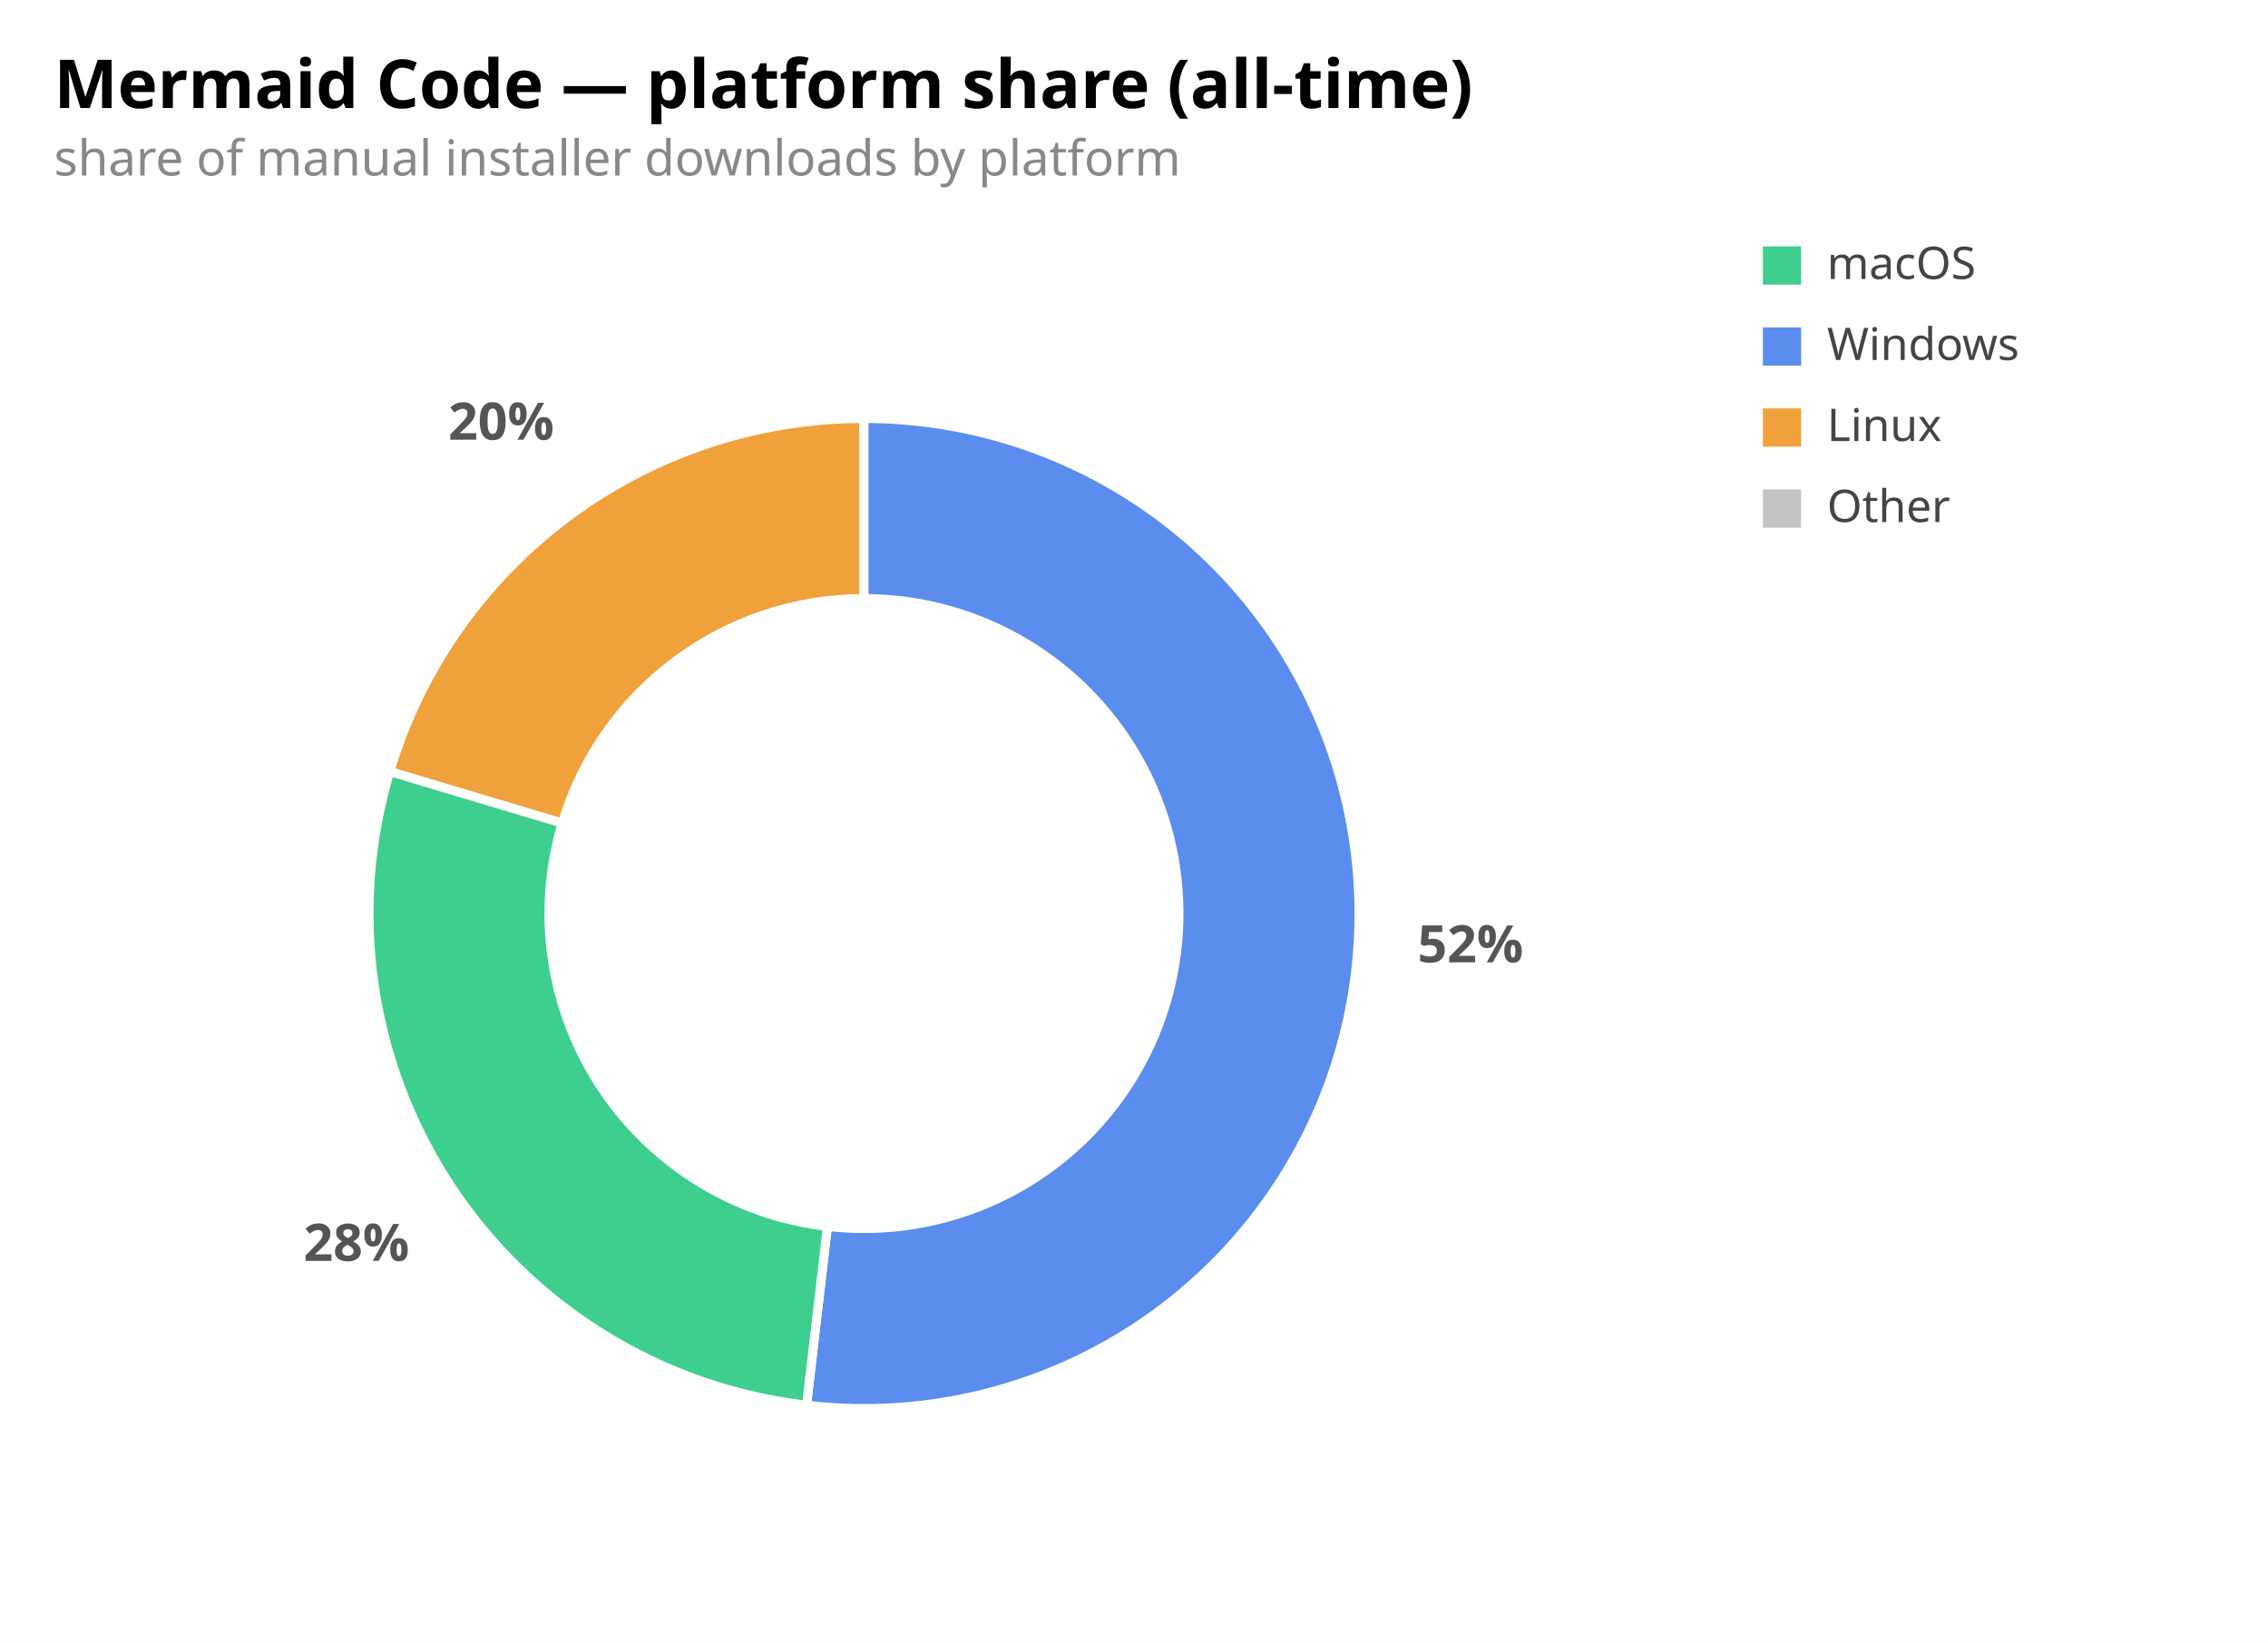
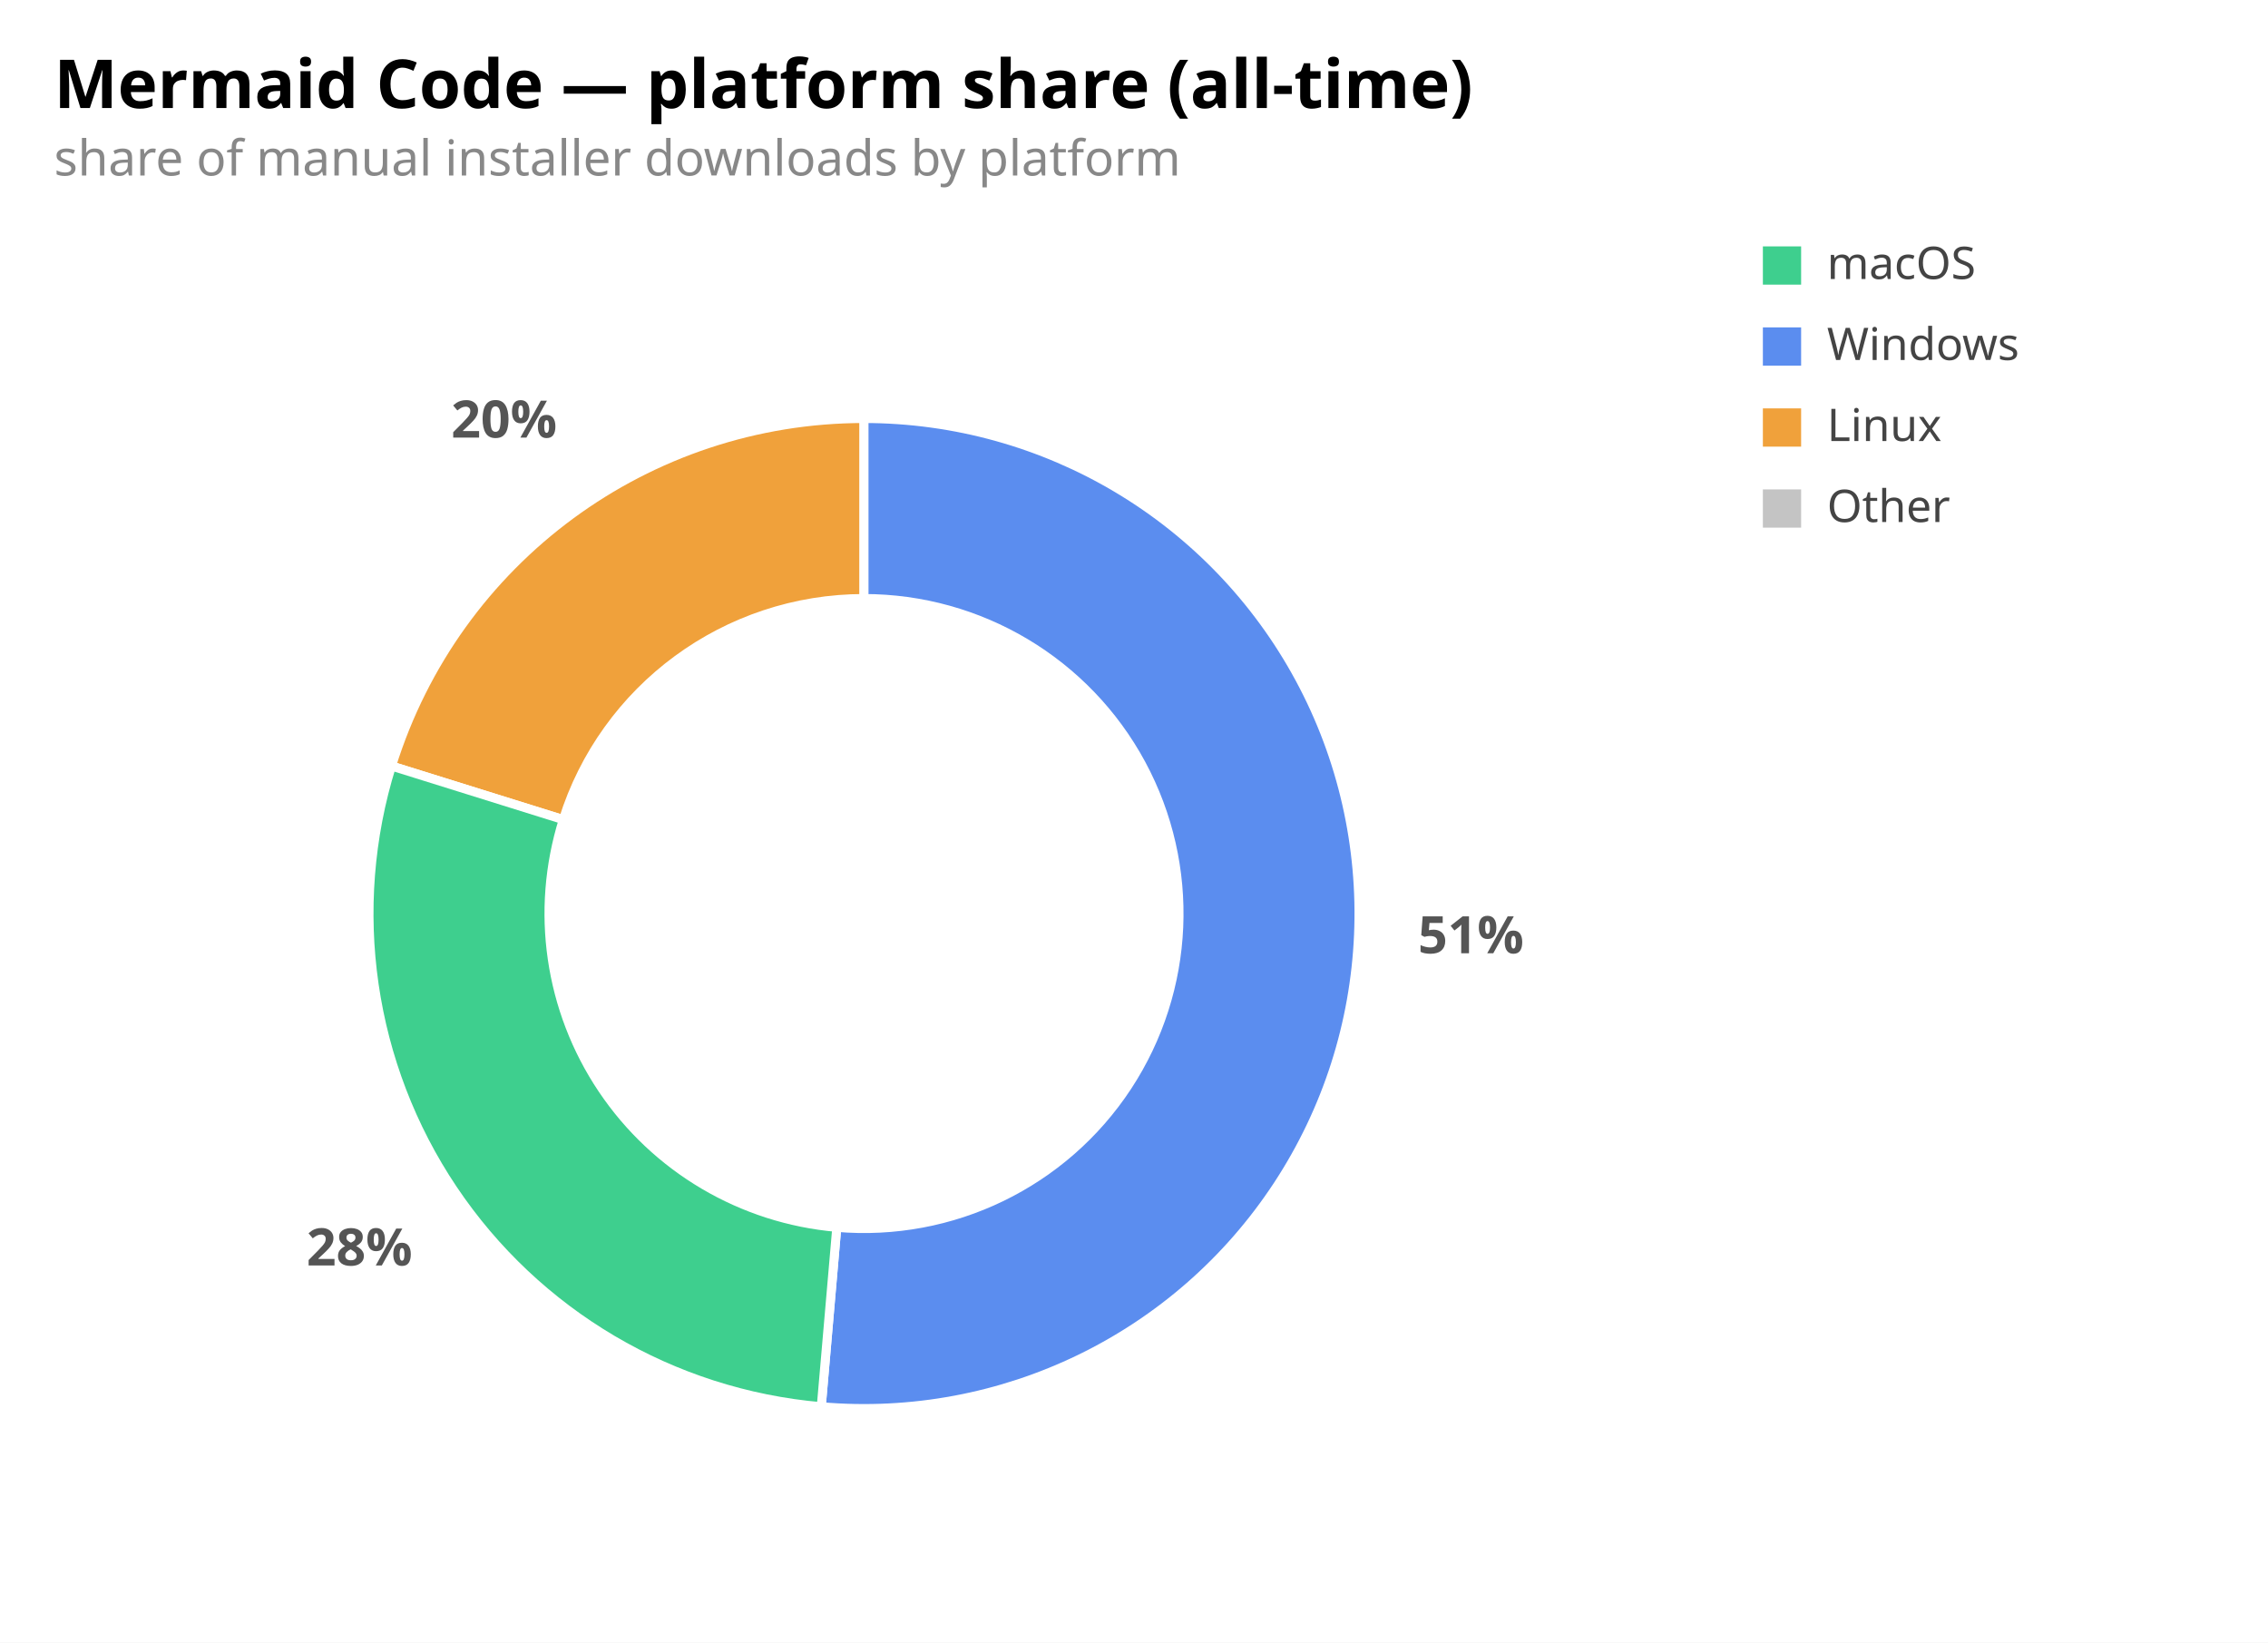
<svg xmlns="http://www.w3.org/2000/svg" version="1.1" class="marks" width="504" height="365" viewBox="0 0 504 365">
  <rect width="504" height="365" fill="white" />
  <g fill="none" stroke-miterlimit="4" transform="translate(12,53)">
    <g class="mark-group role-frame root" role="graphics-object" aria-roledescription="group mark container">
      <g transform="translate(0,0)">
        <path class="background" aria-hidden="true" d="M0,0h360v300h-360Z" />
        <g>
          <g class="mark-arc role-mark layer_0_marks" role="graphics-object" aria-roledescription="arc mark container">
-             <path aria-label="downloads: 22; platform: Linux" role="graphics-symbol" aria-roledescription="arc mark" transform="translate(180,150)" d="M0,-110A110,110,0,0,0,-105.379,-31.548L-67.059,-20.076A70,70,0,0,1,0,-70Z" fill="#f0a13b" stroke="white" stroke-width="2" />
-             <path aria-label="downloads: 56; platform: Windows" role="graphics-symbol" aria-roledescription="arc mark" transform="translate(180,150)" d="M-12.77,109.256A110,110,0,1,0,0,-110L0,-70A70,70,0,1,1,-8.127,69.527Z" fill="#5b8def" stroke="white" stroke-width="2" />
-             <path aria-label="downloads: 30; platform: macOS" role="graphics-symbol" aria-roledescription="arc mark" transform="translate(180,150)" d="M-105.379,-31.548A110,110,0,0,0,-12.77,109.256L-8.127,69.527A70,70,0,0,1,-67.059,-20.076Z" fill="#3ecf8e" stroke="white" stroke-width="2" />
+             <path aria-label="downloads: 22; platform: Linux" role="graphics-symbol" aria-roledescription="arc mark" transform="translate(180,150)" d="M0,-110A110,110,0,0,0,-105.001,-32.784L-66.819,-20.862A70,70,0,0,1,0,-70Z" fill="#f0a13b" stroke="white" stroke-width="2" />
+             <path aria-label="downloads: 56; platform: Windows" role="graphics-symbol" aria-roledescription="arc mark" transform="translate(180,150)" d="M-9.499,109.589A110,110,0,1,0,0,-110L0,-70A70,70,0,1,1,-6.045,69.738Z" fill="#5b8def" stroke="white" stroke-width="2" />
+             <path aria-label="downloads: 31; platform: macOS" role="graphics-symbol" aria-roledescription="arc mark" transform="translate(180,150)" d="M-105.001,-32.784A110,110,0,0,0,-9.499,109.589L-6.045,69.738A70,70,0,0,1,-66.819,-20.862Z" fill="#3ecf8e" stroke="white" stroke-width="2" />
          </g>
          <g class="mark-text role-mark layer_1_marks" role="graphics-object" aria-roledescription="text mark container">
-             <text aria-label="downloads: 22; platform: Linux; frac: 20%" role="graphics-symbol" aria-roledescription="text mark" text-anchor="middle" transform="translate(99.38359,44.71337)" font-family="sans-serif" font-size="11.5px" font-weight="600" fill="#555" opacity="1">20%</text>
-             <text aria-label="downloads: 56; platform: Windows; frac: 52%" role="graphics-symbol" aria-roledescription="text mark" text-anchor="middle" transform="translate(314.7716,160.8496)" font-family="sans-serif" font-size="11.5px" font-weight="600" fill="#555" opacity="1">52%</text>
-             <text aria-label="downloads: 30; platform: macOS; frac: 28%" role="graphics-symbol" aria-roledescription="text mark" text-anchor="middle" transform="translate(67.20915,227.1837)" font-family="sans-serif" font-size="11.5px" font-weight="600" fill="#555" opacity="1">28%</text>
+             <text aria-label="downloads: 22; platform: Linux; frac: 20%" role="graphics-symbol" aria-roledescription="text mark" text-anchor="middle" transform="translate(100.0207,44.24193)" font-family="sans-serif" font-size="11.5px" font-weight="600" fill="#555" opacity="1">20%</text>
+             <text aria-label="downloads: 56; platform: Windows; frac: 51%" role="graphics-symbol" aria-roledescription="text mark" text-anchor="middle" transform="translate(314.8739,158.8346)" font-family="sans-serif" font-size="11.5px" font-weight="600" fill="#555" opacity="1">51%</text>
+             <text aria-label="downloads: 31; platform: macOS; frac: 28%" role="graphics-symbol" aria-roledescription="text mark" text-anchor="middle" transform="translate(67.88689,228.2041)" font-family="sans-serif" font-size="11.5px" font-weight="600" fill="#555" opacity="1">28%</text>
          </g>
          <g class="mark-group role-legend" role="graphics-symbol" aria-roledescription="legend" aria-label="Symbol legend for fill color with 4 values: macOS, Windows, Linux, Other">
            <g transform="translate(378,0)">
              <path class="background" aria-hidden="true" d="M0,0h72v68h-72Z" pointer-events="none" />
              <g>
                <g class="mark-group role-legend-entry">
                  <g transform="translate(0,0)">
                    <path class="background" aria-hidden="true" d="M0,0h0v0h0Z" pointer-events="none" />
                    <g>
                      <g class="mark-group role-scope" role="graphics-object" aria-roledescription="group mark container">
                        <g transform="translate(0,0)">
                          <path class="background" aria-hidden="true" d="M0,0h72v14h-72Z" pointer-events="none" opacity="1" />
                          <g>
                            <g class="mark-symbol role-legend-symbol" pointer-events="none">
                              <path transform="translate(6,6)" d="M-5,-5h10v10h-10Z" fill="#3ecf8e" stroke="white" stroke-width="1.5" opacity="1" />
                            </g>
                            <g class="mark-text role-legend-label" pointer-events="none">
                              <text text-anchor="start" transform="translate(16,9)" font-family="sans-serif" font-size="10px" fill="#444" opacity="1">macOS</text>
                            </g>
                          </g>
                          <path class="foreground" aria-hidden="true" d="" pointer-events="none" display="none" />
                        </g>
                        <g transform="translate(0,18)">
                          <path class="background" aria-hidden="true" d="M0,0h72v14h-72Z" pointer-events="none" opacity="1" />
                          <g>
                            <g class="mark-symbol role-legend-symbol" pointer-events="none">
                              <path transform="translate(6,6)" d="M-5,-5h10v10h-10Z" fill="#5b8def" stroke="white" stroke-width="1.5" opacity="1" />
                            </g>
                            <g class="mark-text role-legend-label" pointer-events="none">
                              <text text-anchor="start" transform="translate(16,9)" font-family="sans-serif" font-size="10px" fill="#444" opacity="1">Windows</text>
                            </g>
                          </g>
                          <path class="foreground" aria-hidden="true" d="" pointer-events="none" display="none" />
                        </g>
                        <g transform="translate(0,36)">
                          <path class="background" aria-hidden="true" d="M0,0h72v14h-72Z" pointer-events="none" opacity="1" />
                          <g>
                            <g class="mark-symbol role-legend-symbol" pointer-events="none">
                              <path transform="translate(6,6)" d="M-5,-5h10v10h-10Z" fill="#f0a13b" stroke="white" stroke-width="1.5" opacity="1" />
                            </g>
                            <g class="mark-text role-legend-label" pointer-events="none">
                              <text text-anchor="start" transform="translate(16,9)" font-family="sans-serif" font-size="10px" fill="#444" opacity="1">Linux</text>
                            </g>
                          </g>
                          <path class="foreground" aria-hidden="true" d="" pointer-events="none" display="none" />
                        </g>
                        <g transform="translate(0,54)">
                          <path class="background" aria-hidden="true" d="M0,0h72v14h-72Z" pointer-events="none" opacity="1" />
                          <g>
                            <g class="mark-symbol role-legend-symbol" pointer-events="none">
                              <path transform="translate(6,6)" d="M-5,-5h10v10h-10Z" fill="#c4c4c4" stroke="white" stroke-width="1.5" opacity="1" />
                            </g>
                            <g class="mark-text role-legend-label" pointer-events="none">
                              <text text-anchor="start" transform="translate(16,9)" font-family="sans-serif" font-size="10px" fill="#444" opacity="1">Other</text>
                            </g>
                          </g>
                          <path class="foreground" aria-hidden="true" d="" pointer-events="none" display="none" />
                        </g>
                      </g>
                    </g>
                    <path class="foreground" aria-hidden="true" d="" pointer-events="none" display="none" />
                  </g>
                </g>
              </g>
              <path class="foreground" aria-hidden="true" d="" pointer-events="none" display="none" />
            </g>
          </g>
          <g class="mark-group role-title">
            <g transform="translate(0,-41)">
              <path class="background" aria-hidden="true" d="M0,0h0v0h0Z" pointer-events="none" />
              <g>
                <g class="mark-text role-title-text" role="graphics-symbol" aria-roledescription="title" aria-label="Title text 'Mermaid Code — platform share (all-time)'" pointer-events="none">
                  <text text-anchor="start" transform="translate(0,12)" font-family="sans-serif" font-size="15px" font-weight="600" fill="#000" opacity="1">Mermaid Code — platform share (all-time)</text>
                </g>
                <g class="mark-text role-title-subtitle" role="graphics-symbol" aria-roledescription="subtitle" aria-label="Subtitle text 'share of manual installer downloads by platform'" pointer-events="none">
                  <text text-anchor="start" transform="translate(0,27)" font-family="sans-serif" font-size="11px" fill="#888" opacity="1">share of manual installer downloads by platform</text>
                </g>
              </g>
              <path class="foreground" aria-hidden="true" d="" pointer-events="none" display="none" />
            </g>
          </g>
        </g>
        <path class="foreground" aria-hidden="true" d="" display="none" />
      </g>
    </g>
  </g>
</svg>
